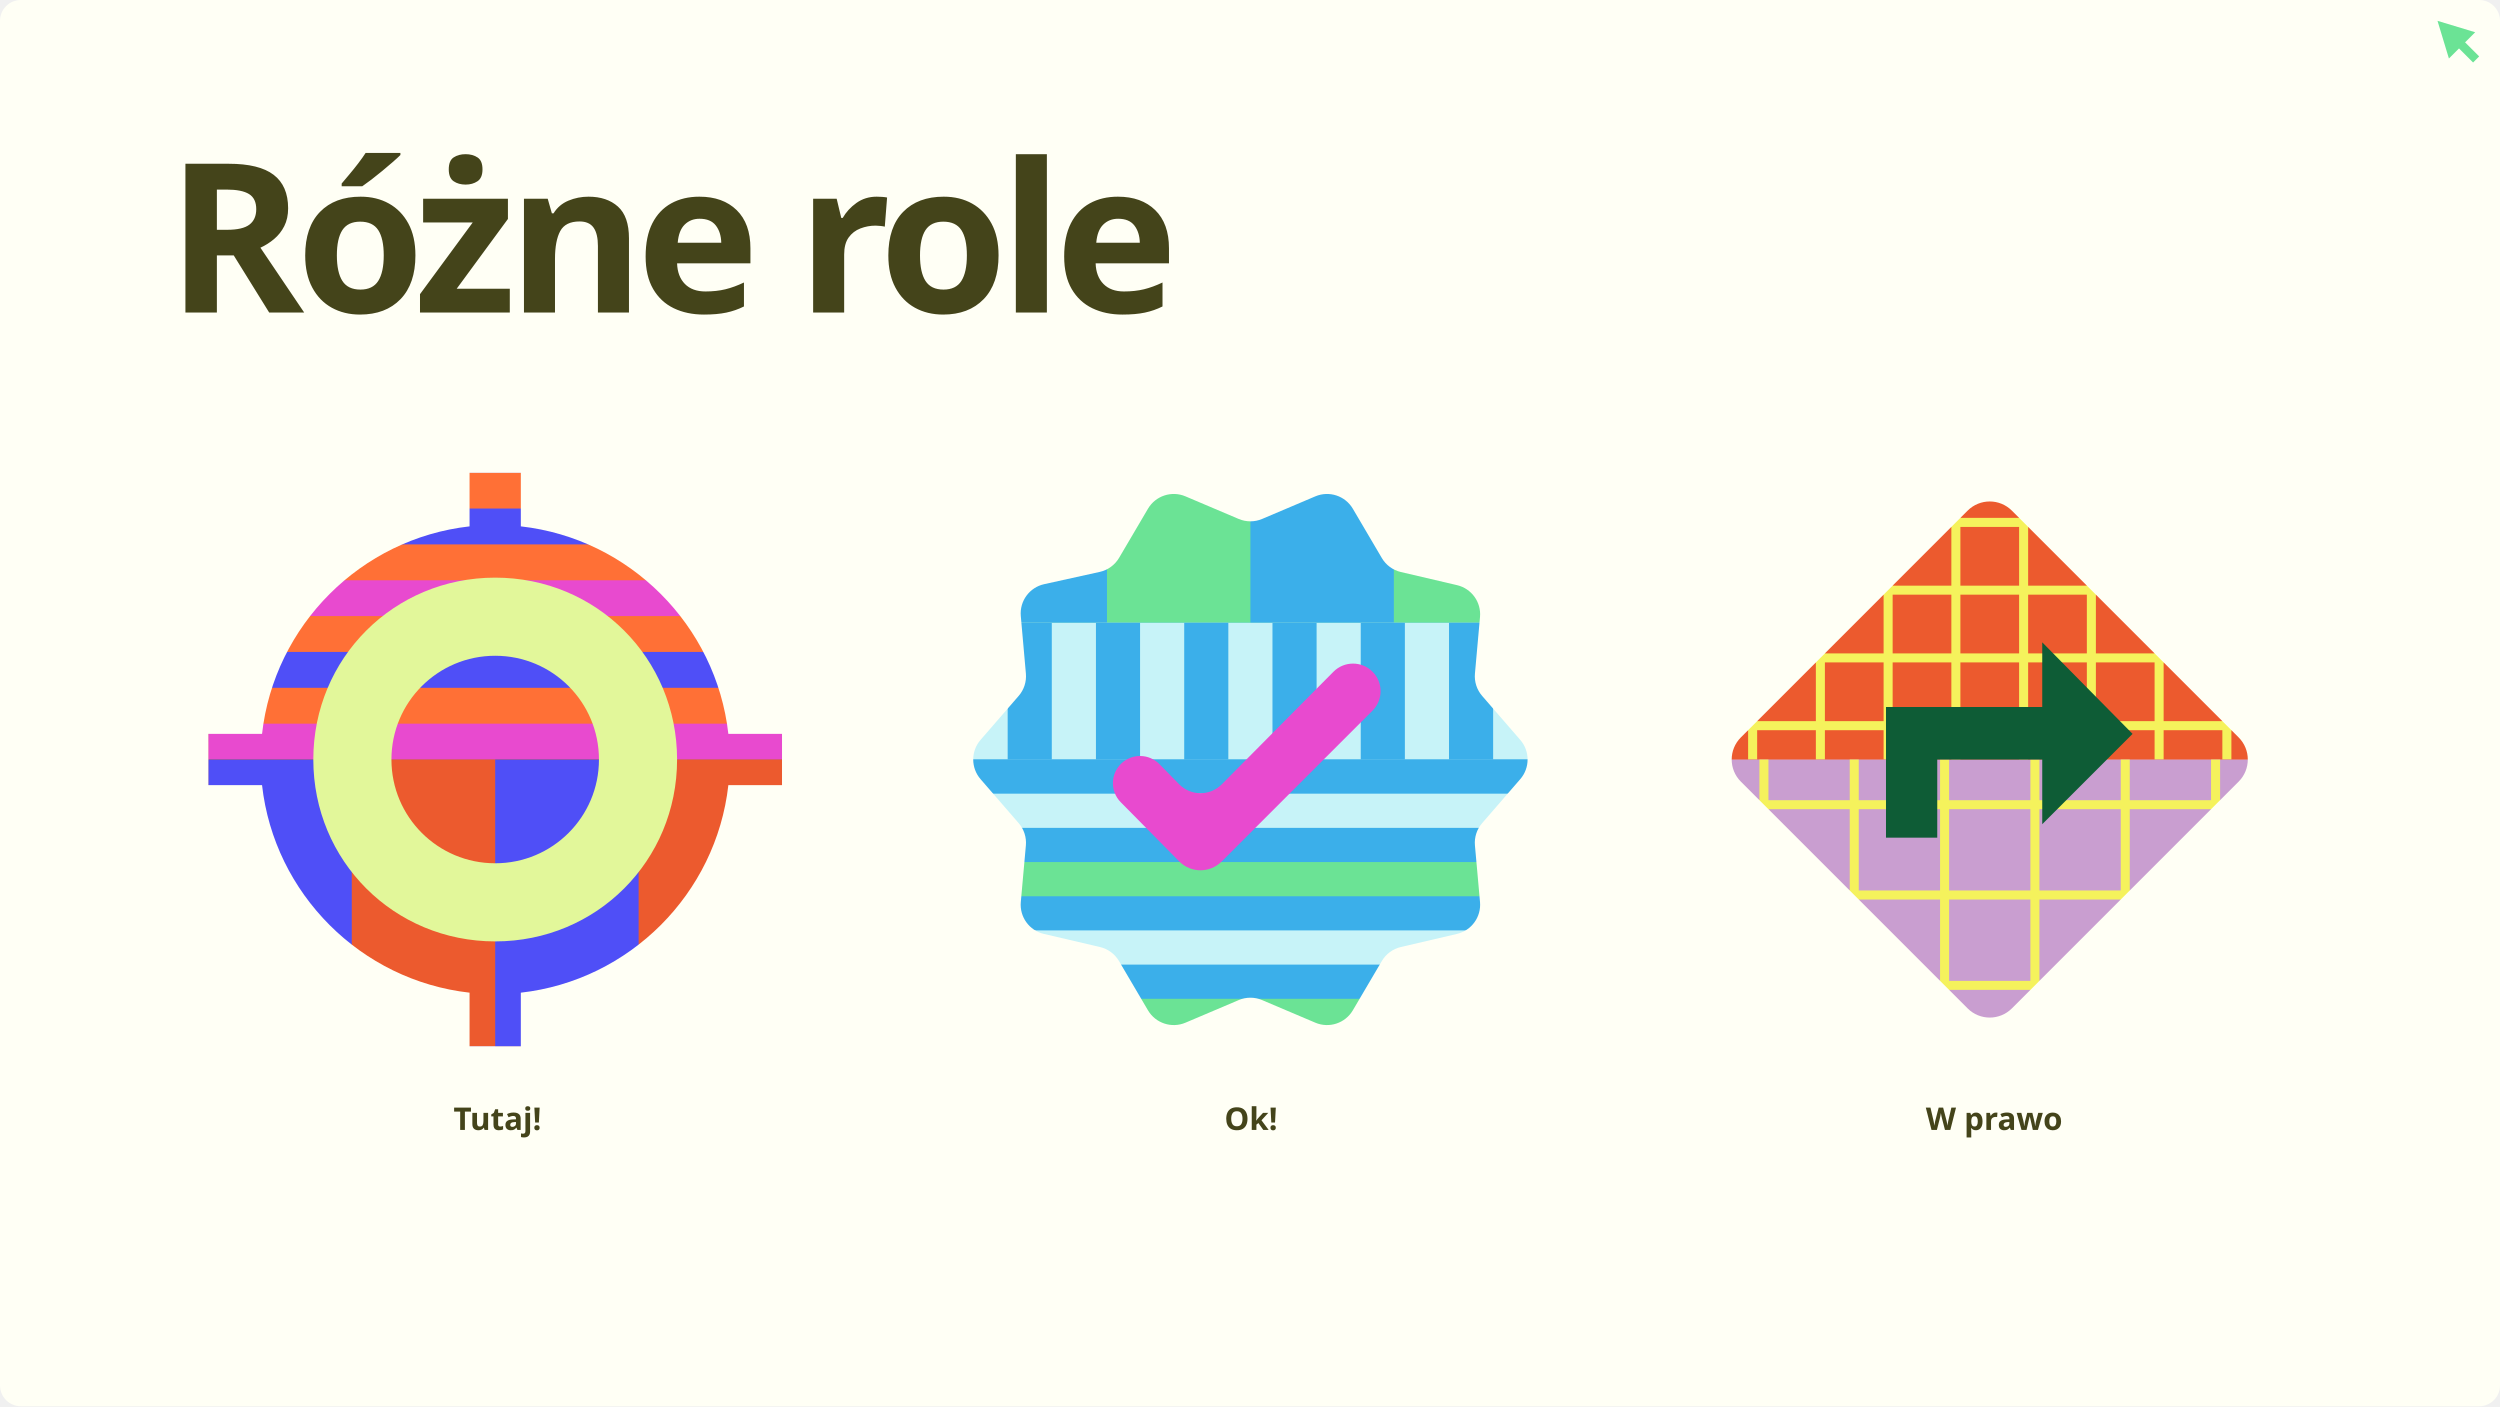
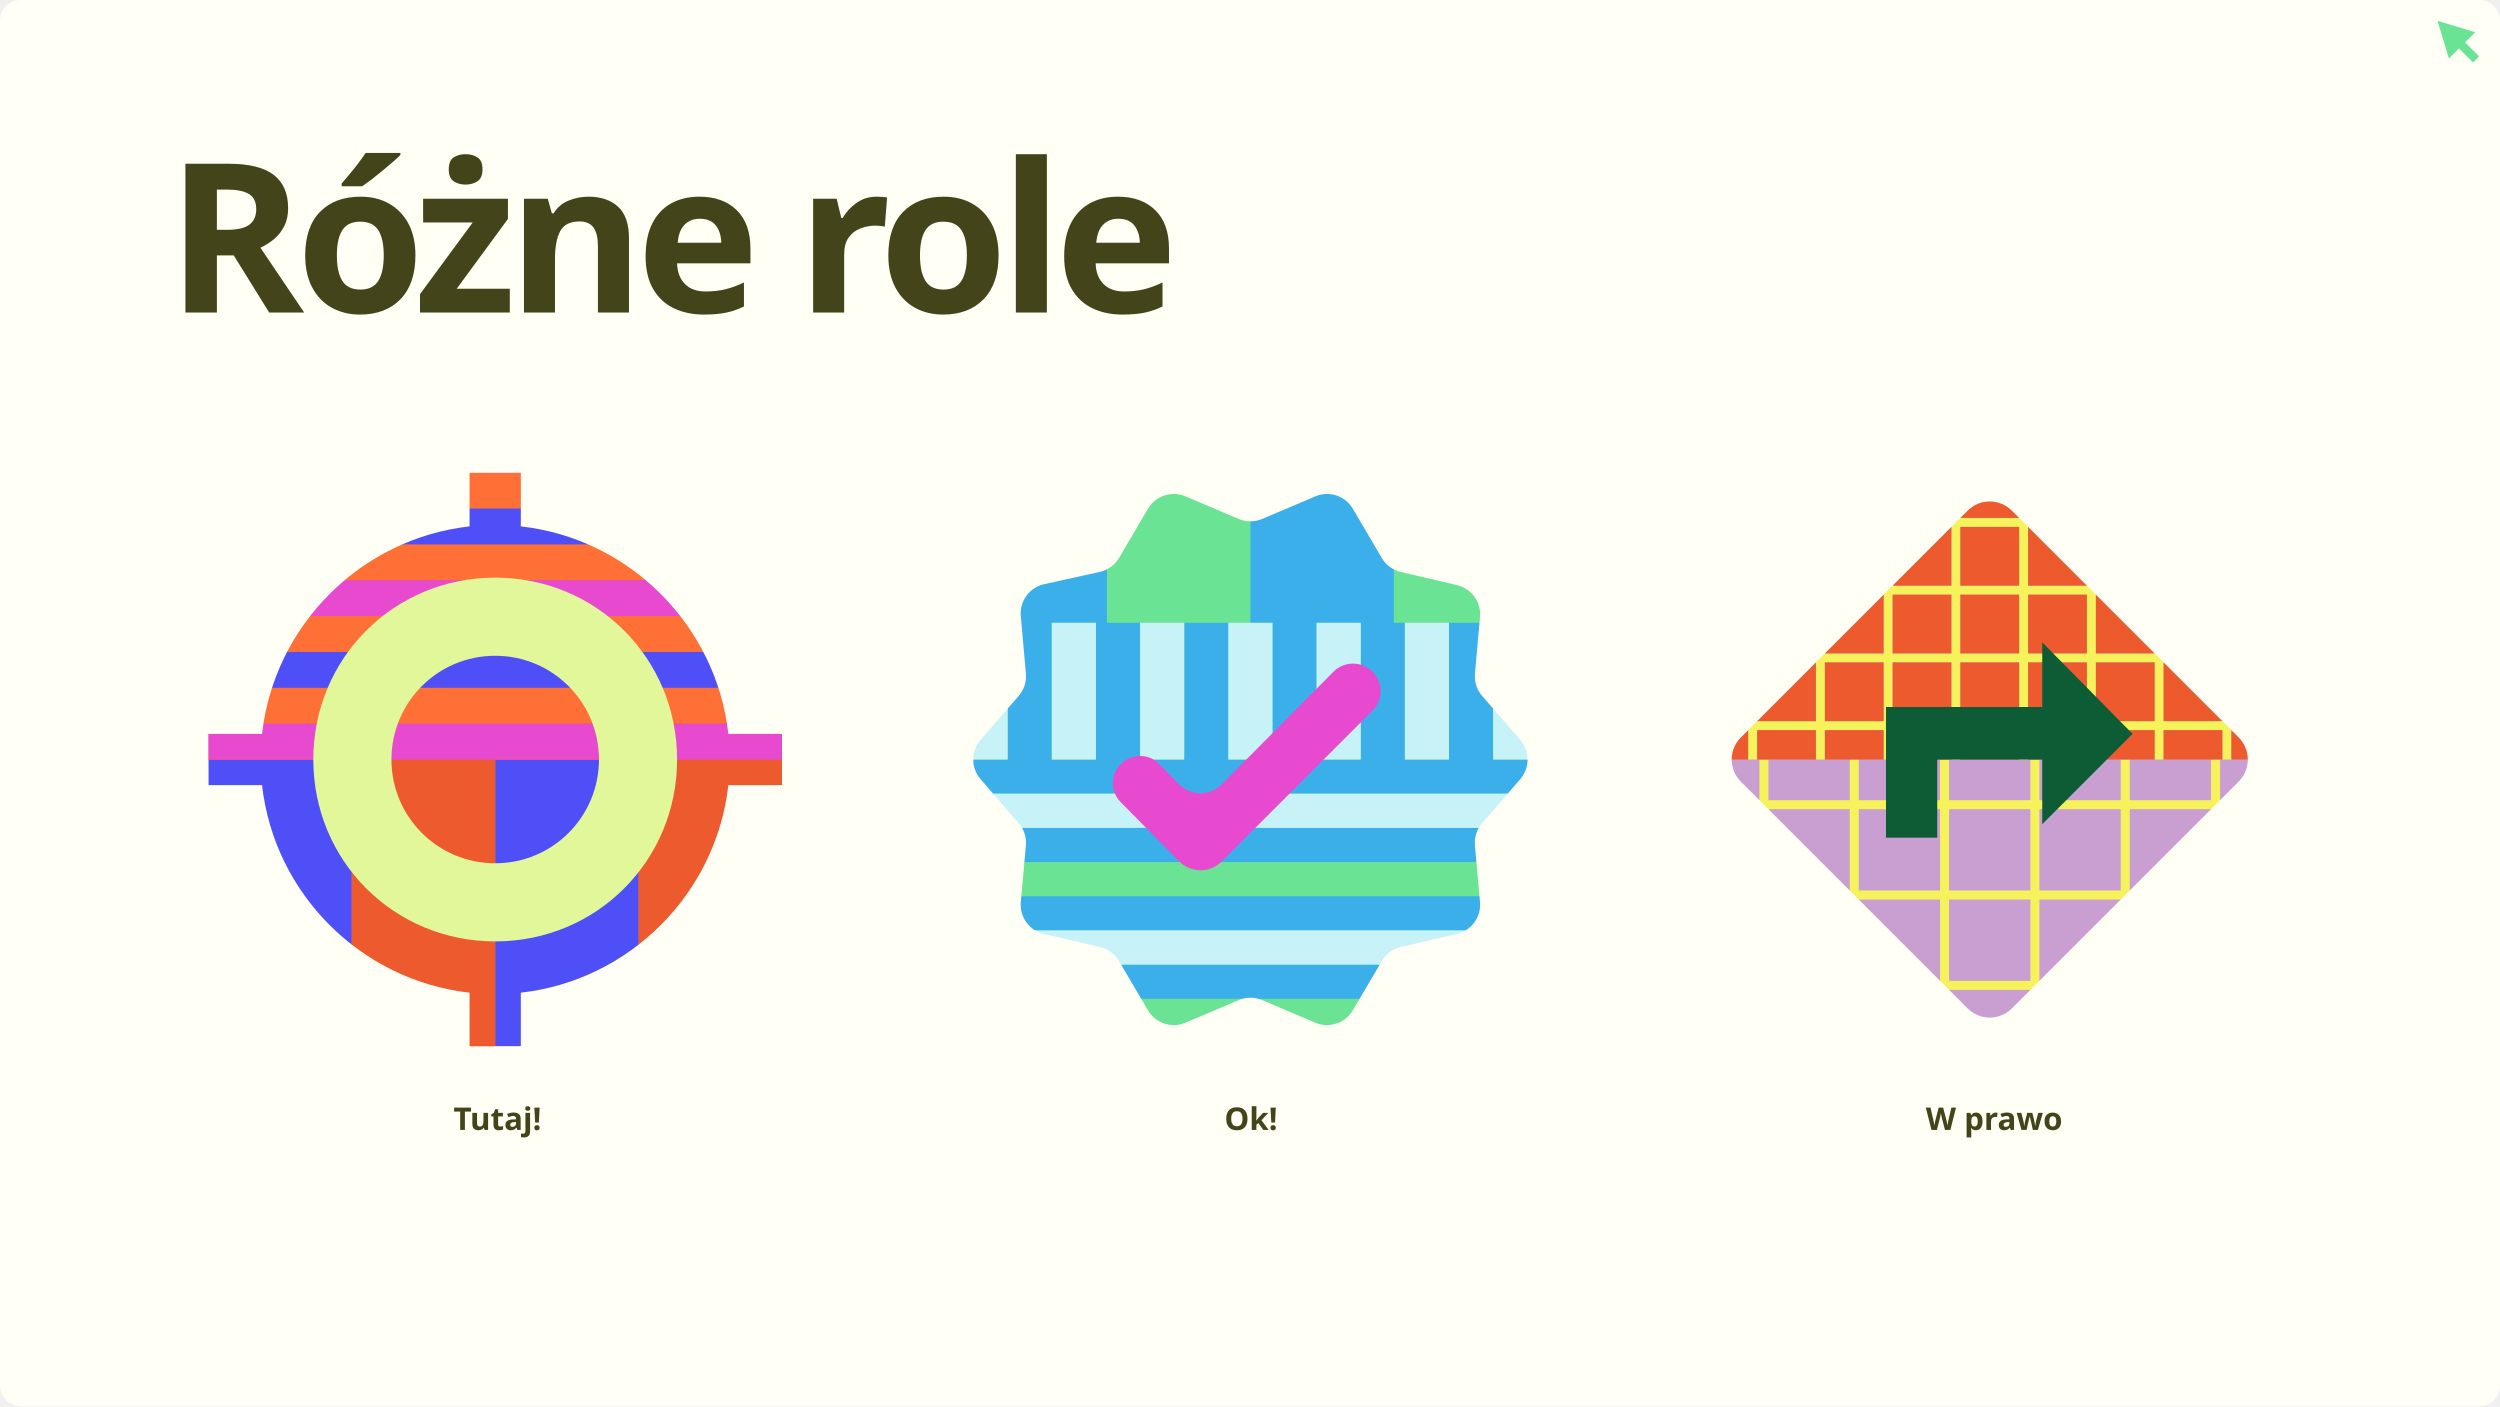
<svg xmlns="http://www.w3.org/2000/svg" width="1920" height="1080" viewBox="0 0 1920 1080" fill="none">
-   <g>
-     <g id="01. Percepcja">
-       <rect width="1920" height="1080" rx="16" fill="#FFFFF5" />
-       <circle id="Ellipse 12" cx="380.5" cy="582.5" r="161.5" fill="#E2F79A" />
-       <rect id="Rectangle 104" x="837" y="483" width="242" height="220" fill="#E84ACF" />
-       <rect id="Rectangle 105" x="1364.66" y="590.778" width="242" height="220" transform="rotate(-45 1364.66 590.778)" fill="#0E5C36" />
-       <text id="Różne role" fill="#44441A" style="white-space: pre" xml:space="preserve" font-family="Figtree" font-size="160" font-weight="600" letter-spacing="-0.04em">
-         <tspan x="128" y="240">Różne role</tspan>
-       </text>
-       <g id="Frame 1236">
-         <path id="Vector" fill-rule="evenodd" clip-rule="evenodd" d="M1880.76 44.935L1872 16L1900.94 24.764L1893.18 32.516L1904 43.333L1899.33 48L1888.52 37.183L1880.76 44.935Z" fill="#6BE395" />
-       </g>
-       <text id="Tutaj!" fill="#44441A" style="white-space: pre" xml:space="preserve" font-family="Figtree" font-size="24" font-weight="bold" letter-spacing="0em">
-         <tspan x="348.277" y="867.8">Tutaj!</tspan>
-       </text>
-       <text id="Ok!" fill="#44441A" style="white-space: pre" xml:space="preserve" font-family="Figtree" font-size="24" font-weight="bold" letter-spacing="0em">
-         <tspan x="940.359" y="867.8">Ok!</tspan>
-       </text>
-       <text id="W prawo" fill="#44441A" style="white-space: pre" xml:space="preserve" font-family="Figtree" font-size="24" font-weight="bold" letter-spacing="0em">
-         <tspan x="1479.02" y="867.8">W prawo</tspan>
-       </text>
-       <g id="Pattern / directions">
-         <mask id="mask0_104_158" style="mask-type:alpha" maskUnits="userSpaceOnUse" x="1329" y="385" width="398" height="397">
-           <path id="directions" d="M1719.28 566.342C1728.65 575.715 1728.65 590.91 1719.28 600.283L1545.1 774.467C1535.72 783.84 1520.53 783.84 1511.15 774.467L1336.97 600.283C1327.6 590.91 1327.6 575.715 1336.97 566.342L1511.15 392.158C1520.53 382.785 1535.72 382.785 1545.1 392.158L1719.28 566.342ZM1568.44 633L1637.81 563.625L1568.44 493.312V543H1448.44V643.312H1487.81V583.312H1568.44V633Z" fill="black" />
-         </mask>
-         <g mask="url(#mask0_104_158)">
-           <g id="Pattern">
-             <g id="Pattern tiles" clip-path="url(#clip0_104_158)">
-               <rect width="416.25" height="416.25" transform="translate(1320 375.188)" fill="#FF7036" />
-               <g id="Tile / gridlines" clip-path="url(#clip1_104_158)">
-                 <rect width="416.25" height="208.13" transform="translate(1320 375.188)" fill="#EC5A2E" />
-                 <path id="Vector_2" d="M1342.55 375.188H1349.49V583.318H1342.55V375.188ZM1394.58 375.188H1401.52V583.318H1394.58V375.188ZM1446.61 375.188H1453.55V583.318H1446.61V375.188ZM1498.64 375.188H1505.58V583.318H1498.64V375.188ZM1550.67 375.188H1557.61V583.318H1550.67V375.188ZM1602.7 375.188H1609.64V583.318H1602.7V375.188ZM1654.73 375.188H1661.67V583.318H1654.73V375.188ZM1706.77 375.188H1713.71V583.318H1706.77V375.188ZM1320 397.737H1736.25V404.677H1320V397.737ZM1320 449.768H1736.25V456.707H1320V449.768ZM1320 501.798H1736.25V508.738H1320V501.798ZM1320 553.827H1736.25V560.768H1320V553.827Z" fill="#F5F25C" />
-               </g>
-               <g id="Tile / gridlines_2" clip-path="url(#clip2_104_158)">
-                 <rect width="416.25" height="208.13" transform="translate(1320 583.312)" fill="#C99ED0" />
-                 <path id="Vector_3" d="M1351.22 583.312H1358.16V791.443H1351.22V583.312ZM1420.59 583.312H1427.53V791.443H1420.59V583.312ZM1489.97 583.312H1496.91V791.443H1489.97V583.312ZM1559.34 583.312H1566.28V791.443H1559.34V583.312ZM1628.72 583.312H1635.66V791.443H1628.72V583.312ZM1698.09 583.312H1705.03V791.443H1698.09V583.312ZM1320 614.532H1736.25V621.472H1320V614.532ZM1320 683.902H1736.25V690.842H1320V683.902ZM1320 753.283H1736.25V760.223H1320V753.283Z" fill="#F5F25C" />
-               </g>
+   <g id="01. Percepcja">
+     <rect width="1920" height="1080" rx="16" fill="#FFFFF5" />
+     <circle id="Ellipse 12" cx="380.5" cy="582.5" r="161.5" fill="#E2F79A" />
+     <rect id="Rectangle 104" x="837" y="483" width="242" height="220" fill="#E84ACF" />
+     <rect id="Rectangle 105" x="1364.66" y="590.778" width="242" height="220" transform="rotate(-45 1364.66 590.778)" fill="#0E5C36" />
+     <text id="Różne role" fill="#44441A" style="white-space: pre" xml:space="preserve" font-family="Figtree" font-size="160" font-weight="600" letter-spacing="-0.04em">
+       <tspan x="128" y="240">Różne role</tspan>
+     </text>
+     <g id="Frame 1236">
+       <path id="Vector" fill-rule="evenodd" clip-rule="evenodd" d="M1880.76 44.935L1872 16L1900.94 24.764L1893.18 32.516L1904 43.333L1899.33 48L1888.52 37.183L1880.76 44.935Z" fill="#6BE395" />
+     </g>
+     <text id="Tutaj!" fill="#44441A" style="white-space: pre" xml:space="preserve" font-family="Figtree" font-size="24" font-weight="bold" letter-spacing="0em">
+       <tspan x="348.277" y="867.8">Tutaj!</tspan>
+     </text>
+     <text id="Ok!" fill="#44441A" style="white-space: pre" xml:space="preserve" font-family="Figtree" font-size="24" font-weight="bold" letter-spacing="0em">
+       <tspan x="940.359" y="867.8">Ok!</tspan>
+     </text>
+     <text id="W prawo" fill="#44441A" style="white-space: pre" xml:space="preserve" font-family="Figtree" font-size="24" font-weight="bold" letter-spacing="0em">
+       <tspan x="1479.02" y="867.8">W prawo</tspan>
+     </text>
+     <g id="Pattern / directions">
+       <mask id="mask0_171_2" style="mask-type:alpha" maskUnits="userSpaceOnUse" x="1329" y="385" width="398" height="397">
+         <path id="directions" d="M1719.28 566.342C1728.65 575.715 1728.65 590.91 1719.28 600.283L1545.1 774.467C1535.72 783.84 1520.53 783.84 1511.15 774.467L1336.97 600.283C1327.6 590.91 1327.6 575.715 1336.97 566.342L1511.15 392.158C1520.53 382.785 1535.72 382.785 1545.1 392.158L1719.28 566.342ZM1568.44 633L1637.81 563.625L1568.44 493.312V543H1448.44V643.312H1487.81V583.312H1568.44V633Z" fill="black" />
+       </mask>
+       <g mask="url(#mask0_171_2)">
+         <g id="Pattern">
+           <g id="Pattern tiles">
+             <path id="Color 1" d="M1736.25 375.188V791.442H1320V375.188H1736.25Z" fill="#F5F25C" />
+             <g id="Color 2">
+               <path d="M1351.22 791.442H1320V760.223H1351.22V791.442Z" fill="#C99ED0" />
+               <path d="M1420.59 791.442H1358.16V760.223H1420.59V791.442Z" fill="#C99ED0" />
+               <path d="M1489.97 791.442H1427.53V760.223H1489.97V791.442Z" fill="#C99ED0" />
+               <path d="M1559.34 791.442H1496.91V760.223H1559.34V791.442Z" fill="#C99ED0" />
+               <path d="M1628.72 791.442H1566.28V760.223H1628.72V791.442Z" fill="#C99ED0" />
+               <path d="M1698.09 791.442H1635.66V760.223H1698.09V791.442Z" fill="#C99ED0" />
+               <path d="M1736.25 791.442H1705.03V760.223H1736.25V791.442Z" fill="#C99ED0" />
+               <path d="M1351.22 753.282H1320V690.843H1351.22V753.282Z" fill="#C99ED0" />
+               <path d="M1420.59 753.282H1358.16V690.843H1420.59V753.282Z" fill="#C99ED0" />
+               <path d="M1489.97 753.282H1427.53V690.843H1489.97V753.282Z" fill="#C99ED0" />
+               <path d="M1559.34 753.282H1496.91V690.843H1559.34V753.282Z" fill="#C99ED0" />
+               <path d="M1628.72 753.282H1566.28V690.843H1628.72V753.282Z" fill="#C99ED0" />
+               <path d="M1698.09 753.282H1635.66V690.843H1698.09V753.282Z" fill="#C99ED0" />
+               <path d="M1736.25 753.282H1705.03V690.843H1736.25V753.282Z" fill="#C99ED0" />
+               <path d="M1351.22 683.902H1320V621.473H1351.22V683.902Z" fill="#C99ED0" />
+               <path d="M1420.59 683.902H1358.16V621.473H1420.59V683.902Z" fill="#C99ED0" />
+               <path d="M1489.97 683.902H1427.53V621.473H1489.97V683.902Z" fill="#C99ED0" />
+               <path d="M1559.34 683.902H1496.91V621.473H1559.34V683.902Z" fill="#C99ED0" />
+               <path d="M1628.72 683.902H1566.28V621.473H1628.72V683.902Z" fill="#C99ED0" />
+               <path d="M1698.09 683.902H1635.66V621.473H1698.09V683.902Z" fill="#C99ED0" />
+               <path d="M1736.25 683.902H1705.03V621.473H1736.25V683.902Z" fill="#C99ED0" />
+               <path d="M1736.25 614.532H1705.03V583.312H1698.09V614.532H1635.66V583.312H1628.72V614.532H1566.28V583.312H1559.34V614.532H1496.91V583.312H1489.97V614.532H1427.53V583.312H1420.59V614.532H1358.16V583.312H1351.22V614.532H1320V560.768H1342.55V583.312H1349.49V560.768H1394.58V583.312H1401.52V560.768H1446.61V583.312H1453.55V560.768H1498.64V583.312H1505.58V560.768H1550.67V583.312H1557.61V560.768H1602.7V583.312H1609.64V560.768H1654.73V583.312H1661.67V560.768H1706.77V583.312H1713.71V560.768H1736.25V614.532Z" fill="#C99ED0" />
+               <path d="M1342.55 553.827H1320V508.737H1342.55V553.827Z" fill="#C99ED0" />
+               <path d="M1394.58 553.827H1349.49V508.737H1394.58V553.827Z" fill="#C99ED0" />
+               <path d="M1446.61 553.827H1401.52V508.737H1446.61V553.827Z" fill="#C99ED0" />
+               <path d="M1498.64 553.827H1453.55V508.737H1498.64V553.827Z" fill="#C99ED0" />
+               <path d="M1550.67 553.827H1505.58V508.737H1550.67V553.827Z" fill="#C99ED0" />
+               <path d="M1602.7 553.827H1557.61V508.737H1602.7V553.827Z" fill="#C99ED0" />
+               <path d="M1654.73 553.827H1609.64V508.737H1654.73V553.827Z" fill="#C99ED0" />
+               <path d="M1706.77 553.827H1661.67V508.737H1706.77V553.827Z" fill="#C99ED0" />
+               <path d="M1736.25 553.827H1713.71V508.737H1736.25V553.827Z" fill="#C99ED0" />
+               <path d="M1342.55 501.798H1320V456.707H1342.55V501.798Z" fill="#C99ED0" />
+               <path d="M1394.58 501.798H1349.49V456.707H1394.58V501.798Z" fill="#C99ED0" />
+               <path d="M1446.61 501.798H1401.52V456.707H1446.61V501.798Z" fill="#C99ED0" />
+               <path d="M1498.64 501.798H1453.55V456.707H1498.64V501.798Z" fill="#C99ED0" />
+               <path d="M1550.67 501.798H1505.58V456.707H1550.67V501.798Z" fill="#C99ED0" />
+               <path d="M1602.7 501.798H1557.61V456.707H1602.7V501.798Z" fill="#C99ED0" />
+               <path d="M1654.73 501.798H1609.64V456.707H1654.73V501.798Z" fill="#C99ED0" />
+               <path d="M1706.77 501.798H1661.67V456.707H1706.77V501.798Z" fill="#C99ED0" />
+               <path d="M1736.25 501.798H1713.71V456.707H1736.25V501.798Z" fill="#C99ED0" />
+               <path d="M1342.55 449.768H1320V404.678H1342.55V449.768Z" fill="#C99ED0" />
+               <path d="M1394.58 449.768H1349.49V404.678H1394.58V449.768Z" fill="#C99ED0" />
+               <path d="M1446.61 449.768H1401.52V404.678H1446.61V449.768Z" fill="#C99ED0" />
+               <path d="M1498.64 449.768H1453.55V404.678H1498.64V449.768Z" fill="#C99ED0" />
+               <path d="M1550.67 449.768H1505.58V404.678H1550.67V449.768Z" fill="#C99ED0" />
+               <path d="M1602.7 449.768H1557.61V404.678H1602.7V449.768Z" fill="#C99ED0" />
+               <path d="M1654.73 449.768H1609.64V404.678H1654.73V449.768Z" fill="#C99ED0" />
+               <path d="M1706.77 449.768H1661.67V404.678H1706.77V449.768Z" fill="#C99ED0" />
+               <path d="M1736.25 449.768H1713.71V404.678H1736.25V449.768Z" fill="#C99ED0" />
+               <path d="M1342.55 397.737H1320V375.188H1342.55V397.737Z" fill="#C99ED0" />
+               <path d="M1394.58 397.737H1349.49V375.188H1394.58V397.737Z" fill="#C99ED0" />
+               <path d="M1446.61 397.737H1401.52V375.188H1446.61V397.737Z" fill="#C99ED0" />
+               <path d="M1498.64 397.737H1453.55V375.188H1498.64V397.737Z" fill="#C99ED0" />
+               <path d="M1550.67 397.737H1505.58V375.188H1550.67V397.737Z" fill="#C99ED0" />
+               <path d="M1602.7 397.737H1557.61V375.188H1602.7V397.737Z" fill="#C99ED0" />
+               <path d="M1654.73 397.737H1609.64V375.188H1654.73V397.737Z" fill="#C99ED0" />
+               <path d="M1706.77 397.737H1661.67V375.188H1706.77V397.737Z" fill="#C99ED0" />
+               <path d="M1736.25 397.737H1713.71V375.188H1736.25V397.737Z" fill="#C99ED0" />
+             </g>
+             <g id="Color 3">
+               <path d="M1342.55 583.312H1320V560.768H1342.55V583.312Z" fill="#EC5A2E" />
+               <path d="M1394.58 583.312H1349.49V560.768H1394.58V583.312Z" fill="#EC5A2E" />
+               <path d="M1446.61 583.312H1401.52V560.768H1446.61V583.312Z" fill="#EC5A2E" />
+               <path d="M1498.64 583.312H1453.55V560.768H1498.64V583.312Z" fill="#EC5A2E" />
+               <path d="M1550.67 583.312H1505.58V560.768H1550.67V583.312Z" fill="#EC5A2E" />
+               <path d="M1602.7 583.312H1557.61V560.768H1602.7V583.312Z" fill="#EC5A2E" />
+               <path d="M1654.73 583.312H1609.64V560.768H1654.73V583.312Z" fill="#EC5A2E" />
+               <path d="M1706.77 583.312H1661.67V560.768H1706.77V583.312Z" fill="#EC5A2E" />
+               <path d="M1736.25 583.312H1713.71V560.768H1736.25V583.312Z" fill="#EC5A2E" />
+               <path d="M1342.55 553.827H1320V508.737H1342.55V553.827Z" fill="#EC5A2E" />
+               <path d="M1394.58 553.827H1349.49V508.737H1394.58V553.827Z" fill="#EC5A2E" />
+               <path d="M1446.61 553.827H1401.52V508.737H1446.61V553.827Z" fill="#EC5A2E" />
+               <path d="M1498.64 553.827H1453.55V508.737H1498.64V553.827Z" fill="#EC5A2E" />
+               <path d="M1550.67 553.827H1505.58V508.737H1550.67V553.827Z" fill="#EC5A2E" />
+               <path d="M1602.7 553.827H1557.61V508.737H1602.7V553.827Z" fill="#EC5A2E" />
+               <path d="M1654.73 553.827H1609.64V508.737H1654.73V553.827Z" fill="#EC5A2E" />
+               <path d="M1706.77 553.827H1661.67V508.737H1706.77V553.827Z" fill="#EC5A2E" />
+               <path d="M1736.25 553.827H1713.71V508.737H1736.25V553.827Z" fill="#EC5A2E" />
+               <path d="M1342.55 501.798H1320V456.707H1342.55V501.798Z" fill="#EC5A2E" />
+               <path d="M1394.58 501.798H1349.49V456.707H1394.58V501.798Z" fill="#EC5A2E" />
+               <path d="M1446.61 501.798H1401.52V456.707H1446.61V501.798Z" fill="#EC5A2E" />
+               <path d="M1498.64 501.798H1453.55V456.707H1498.64V501.798Z" fill="#EC5A2E" />
+               <path d="M1550.67 501.798H1505.58V456.707H1550.67V501.798Z" fill="#EC5A2E" />
+               <path d="M1602.7 501.798H1557.61V456.707H1602.7V501.798Z" fill="#EC5A2E" />
+               <path d="M1654.73 501.798H1609.64V456.707H1654.73V501.798Z" fill="#EC5A2E" />
+               <path d="M1706.77 501.798H1661.67V456.707H1706.77V501.798Z" fill="#EC5A2E" />
+               <path d="M1736.25 501.798H1713.71V456.707H1736.25V501.798Z" fill="#EC5A2E" />
+               <path d="M1342.55 449.768H1320V404.678H1342.55V449.768Z" fill="#EC5A2E" />
+               <path d="M1394.58 449.768H1349.49V404.678H1394.58V449.768Z" fill="#EC5A2E" />
+               <path d="M1446.61 449.768H1401.52V404.678H1446.61V449.768Z" fill="#EC5A2E" />
+               <path d="M1498.64 449.768H1453.55V404.678H1498.64V449.768Z" fill="#EC5A2E" />
+               <path d="M1550.67 449.768H1505.58V404.678H1550.67V449.768Z" fill="#EC5A2E" />
+               <path d="M1602.7 449.768H1557.61V404.678H1602.7V449.768Z" fill="#EC5A2E" />
+               <path d="M1654.73 449.768H1609.64V404.678H1654.73V449.768Z" fill="#EC5A2E" />
+               <path d="M1706.77 449.768H1661.67V404.678H1706.77V449.768Z" fill="#EC5A2E" />
+               <path d="M1736.25 449.768H1713.71V404.678H1736.25V449.768Z" fill="#EC5A2E" />
+               <path d="M1342.55 397.737H1320V375.188H1342.55V397.737Z" fill="#EC5A2E" />
+               <path d="M1394.58 397.737H1349.49V375.188H1394.58V397.737Z" fill="#EC5A2E" />
+               <path d="M1446.61 397.737H1401.52V375.188H1446.61V397.737Z" fill="#EC5A2E" />
+               <path d="M1498.64 397.737H1453.55V375.188H1498.64V397.737Z" fill="#EC5A2E" />
+               <path d="M1550.67 397.737H1505.58V375.188H1550.67V397.737Z" fill="#EC5A2E" />
+               <path d="M1602.7 397.737H1557.61V375.188H1602.7V397.737Z" fill="#EC5A2E" />
+               <path d="M1654.73 397.737H1609.64V375.188H1654.73V397.737Z" fill="#EC5A2E" />
+               <path d="M1706.77 397.737H1661.67V375.188H1706.77V397.737Z" fill="#EC5A2E" />
+               <path d="M1736.25 397.737H1713.71V375.188H1736.25V397.737Z" fill="#EC5A2E" />
            </g>
          </g>
        </g>
      </g>
-       <g id="Pattern / verified">
-         <mask id="mask1_104_158" style="mask-type:alpha" maskUnits="userSpaceOnUse" x="747" y="379" width="427" height="409">
-           <path id="verified" d="M1167.57 568.249C1175.06 576.894 1175.06 589.731 1167.57 598.376L1138.28 632.177C1134.19 636.897 1132.19 643.076 1132.75 649.296L1136.65 692.784C1137.68 704.2 1130.14 714.627 1118.98 717.236L1075.84 727.32C1069.72 728.752 1064.44 732.632 1061.25 738.055L1038.98 775.914C1033.13 785.868 1020.8 789.936 1010.17 785.422L969.303 768.068C963.557 765.628 957.068 765.628 951.322 768.068L910.455 785.422C899.825 789.936 887.496 785.868 881.64 775.914L859.37 738.055C856.18 732.631 850.908 728.752 844.781 727.32L801.646 717.236C790.486 714.627 782.949 704.2 783.974 692.784L787.876 649.296C788.435 643.076 786.439 636.897 782.349 632.177L753.055 598.376C745.563 589.731 745.563 576.894 753.055 568.249L782.359 534.436C786.444 529.724 788.439 523.555 787.889 517.343L783.971 473.132C782.951 461.618 790.635 451.135 801.923 448.643L844.59 439.223C850.83 437.845 856.216 433.933 859.456 428.425L881.64 390.711C887.496 380.757 899.825 376.689 910.455 381.203L951.322 398.557C957.068 400.997 963.557 400.997 969.303 398.557L1010.17 381.203C1020.8 376.689 1033.13 380.757 1038.98 390.711L1061.25 428.57C1064.44 433.994 1069.72 437.873 1075.84 439.305L1118.98 449.389C1130.14 451.998 1137.68 462.425 1136.65 473.841L1132.75 517.329C1132.19 523.549 1134.19 529.728 1138.28 534.448L1167.57 568.249ZM905.612 661.536C914.578 670.613 929.217 670.658 938.239 661.636L1054.09 545.783C1062.36 537.515 1062.36 524.11 1054.09 515.842C1045.8 507.551 1032.35 507.578 1024.09 515.902L938.303 602.378C929.268 611.486 914.528 611.44 905.548 602.278L890.442 586.863C882.418 578.675 869.288 578.504 861.054 586.481C852.729 594.546 852.583 607.852 860.728 616.098L905.612 661.536Z" fill="black" />
-         </mask>
-         <g mask="url(#mask1_104_158)">
-           <g id="Pattern_2">
-             <g id="Pattern tiles_2" clip-path="url(#clip3_104_158)">
-               <rect width="440.625" height="420" transform="translate(740 373.312)" fill="#3BAFEA" />
-               <g id="Tile / checker" clip-path="url(#clip4_104_158)">
-                 <rect width="440.63" height="105" transform="translate(740 373.312)" fill="#6BE395" />
-                 <path id="Vector_4" d="M740 373.312H850.16V478.312H740V373.312ZM960.31 373.312H1070.47V478.312H960.31V373.312Z" fill="#3BAFEA" />
-               </g>
-               <g id="Tile / vstripes" clip-path="url(#clip5_104_158)">
-                 <rect width="440.63" height="105" transform="translate(740 478.312)" fill="#C7F3F8" />
-                 <path id="Vector_5" d="M773.89 478.312H807.78V583.312H773.89V478.312ZM841.68 478.312H875.57V583.312H841.68V478.312ZM909.47 478.312H943.36V583.312H909.47V478.312ZM977.26 478.312H1011.15V583.312H977.26V478.312ZM1045.05 478.312H1078.94V583.312H1045.05V478.312ZM1112.84 478.312H1146.73V583.312H1112.84V478.312Z" fill="#3BAFEA" />
-               </g>
-               <g id="Tile / hstripes" clip-path="url(#clip6_104_158)">
-                 <rect width="440.63" height="210" transform="translate(740 583.312)" fill="#3BAFEA" />
-                 <path id="Vector_6" d="M740 609.562H1180.63V635.812H740.01L740 609.562ZM740 714.562H1180.63V740.812H740.01L740 714.562Z" fill="#C7F3F8" />
-                 <path id="Vector_7" d="M740 662.062H1180.63V688.312H740.01L740 662.062ZM740 767.062H1180.63V793.312H740.01L740 767.062Z" fill="#6BE395" />
-               </g>
+     </g>
+     <g id="Pattern / verified">
+       <mask id="mask1_171_2" style="mask-type:alpha" maskUnits="userSpaceOnUse" x="747" y="379" width="427" height="409">
+         <path id="verified" d="M1167.57 568.249C1175.06 576.894 1175.06 589.731 1167.57 598.376L1138.28 632.177C1134.19 636.897 1132.19 643.076 1132.75 649.296L1136.65 692.784C1137.68 704.2 1130.14 714.627 1118.98 717.236L1075.84 727.32C1069.72 728.752 1064.44 732.632 1061.25 738.055L1038.98 775.914C1033.13 785.868 1020.8 789.936 1010.17 785.422L969.303 768.068C963.557 765.628 957.068 765.628 951.322 768.068L910.455 785.422C899.825 789.936 887.496 785.868 881.64 775.914L859.37 738.055C856.18 732.631 850.908 728.752 844.781 727.32L801.646 717.236C790.486 714.627 782.949 704.2 783.974 692.784L787.876 649.296C788.435 643.076 786.439 636.897 782.349 632.177L753.055 598.376C745.563 589.731 745.563 576.894 753.055 568.249L782.359 534.436C786.444 529.724 788.439 523.555 787.889 517.343L783.971 473.132C782.951 461.618 790.635 451.135 801.923 448.643L844.59 439.223C850.83 437.845 856.216 433.933 859.456 428.425L881.64 390.711C887.496 380.757 899.825 376.689 910.455 381.203L951.322 398.557C957.068 400.997 963.557 400.997 969.303 398.557L1010.17 381.203C1020.8 376.689 1033.13 380.757 1038.98 390.711L1061.25 428.57C1064.44 433.994 1069.72 437.873 1075.84 439.305L1118.98 449.389C1130.14 451.998 1137.68 462.425 1136.65 473.841L1132.75 517.329C1132.19 523.549 1134.19 529.728 1138.28 534.448L1167.57 568.249ZM905.612 661.536C914.578 670.613 929.217 670.658 938.239 661.636L1054.09 545.783C1062.36 537.515 1062.36 524.11 1054.09 515.842C1045.8 507.551 1032.35 507.578 1024.09 515.902L938.303 602.378C929.268 611.486 914.528 611.44 905.548 602.278L890.442 586.863C882.418 578.675 869.288 578.504 861.054 586.481C852.729 594.546 852.583 607.852 860.728 616.098L905.612 661.536Z" fill="black" />
+       </mask>
+       <g mask="url(#mask1_171_2)">
+         <g id="Pattern_2">
+           <g id="Pattern tiles_2">
+             <path id="Color 1_2" d="M1180.63 373.312V793.312H740V373.312H1180.63Z" fill="#3BAFEA" />
+             <g id="Color 2_2">
+               <path d="M1180.63 793.312H740.01L740 767.062H1180.63V793.312Z" fill="#6BE395" />
+               <path d="M1180.63 740.812H740.01L740 714.562H1180.63V740.812Z" fill="#6BE395" />
+               <path d="M1180.63 688.312H740.01L740 662.062H1180.63V688.312Z" fill="#6BE395" />
+               <path d="M1180.63 635.812H740.01L740 609.562H1180.63V635.812Z" fill="#6BE395" />
+               <path d="M773.89 583.312H740V478.312H773.89V583.312Z" fill="#6BE395" />
+               <path d="M841.68 583.312H807.779V478.312H841.68V583.312Z" fill="#6BE395" />
+               <path d="M977.26 583.312H943.359V478.312H909.47V583.312H875.569V478.312H850.16V373.312H960.31V478.312H977.26V583.312Z" fill="#6BE395" />
+               <path d="M1045.05 583.312H1011.15V478.312H1045.05V583.312Z" fill="#6BE395" />
+               <path d="M1180.63 583.312H1146.73V478.312H1112.84V583.312H1078.94V478.312H1070.47V373.312H1180.63V583.312Z" fill="#6BE395" />
+             </g>
+             <g id="Color 3_2">
+               <path d="M1180.63 740.812H740.01L740 714.562H1180.63V740.812Z" fill="#C7F3F8" />
+               <path d="M1180.63 635.812H740.01L740 609.562H1180.63V635.812Z" fill="#C7F3F8" />
+               <path d="M773.89 583.312H740V478.312H773.89V583.312Z" fill="#C7F3F8" />
+               <path d="M841.68 583.312H807.779V478.312H841.68V583.312Z" fill="#C7F3F8" />
+               <path d="M909.47 583.312H875.569V478.312H909.47V583.312Z" fill="#C7F3F8" />
+               <path d="M977.26 583.312H943.359V478.312H977.26V583.312Z" fill="#C7F3F8" />
+               <path d="M1045.05 583.312H1011.15V478.312H1045.05V583.312Z" fill="#C7F3F8" />
+               <path d="M1112.84 583.312H1078.94V478.312H1112.84V583.312Z" fill="#C7F3F8" />
+               <path d="M1180.63 583.312H1146.73V478.312H1180.63V583.312Z" fill="#C7F3F8" />
            </g>
          </g>
        </g>
      </g>
-       <g id="Pattern / my_location">
-         <mask id="mask2_104_158" style="mask-type:alpha" maskUnits="userSpaceOnUse" x="160" y="363" width="441" height="441">
-           <path id="my_location" d="M380.312 503.625C424.375 503.625 460 539.25 460 583.312C460 627.375 424.375 663 380.312 663C336.25 663 300.625 627.375 300.625 583.312C300.625 539.25 336.25 503.625 380.312 503.625ZM559.375 563.625H600.625V603H559.375C550 686.438 483.438 753 400 762.375V803.625H360.625V762.375C277.188 753 210.625 686.438 201.25 603H160V563.625H201.25C210.625 480.188 277.188 413.625 360.625 404.25V363H400V404.25C483.438 413.625 550 480.188 559.375 563.625ZM380.312 723C458.125 723 520 661.125 520 583.312C520 505.5 458.125 443.625 380.312 443.625C302.5 443.625 240.625 505.5 240.625 583.312C240.625 661.125 302.5 723 380.312 723Z" fill="black" />
-         </mask>
-         <g mask="url(#mask2_104_158)">
-           <g id="Pattern_3">
-             <g id="Pattern tiles_3" clip-path="url(#clip7_104_158)">
-               <rect width="440.625" height="440.625" transform="translate(160 363)" fill="#4F4FF7" />
-               <g id="Tile / hstripes_2" clip-path="url(#clip8_104_158)">
-                 <rect width="440.63" height="220.31" transform="translate(160 363)" fill="#FF7036" />
-                 <path id="Vector_8" d="M160 390.54H600.63V418.08H160.01L160 390.54ZM160 500.7H600.63V528.24H160.01L160 500.7Z" fill="#4F4FF7" />
-                 <path id="Vector_9" d="M160 445.62H600.63V473.16H160.01L160 445.62ZM160 555.77H600.63V583.31H160.01L160 555.77Z" fill="#E84ACF" />
-               </g>
-               <g id="Tile / blocks" clip-path="url(#clip9_104_158)">
-                 <rect width="440.63" height="220.31" transform="translate(160 583.312)" fill="#EC5A2E" />
-                 <path id="Vector_10" d="M160 583.312H270.16V803.622H160V583.312ZM380.31 583.312H490.47V803.622H380.31V583.312Z" fill="#4F4FF7" />
-               </g>
+     </g>
+     <g id="Pattern / my_location">
+       <mask id="mask2_171_2" style="mask-type:alpha" maskUnits="userSpaceOnUse" x="160" y="363" width="441" height="441">
+         <path id="my_location" d="M380.312 503.625C424.375 503.625 460 539.25 460 583.312C460 627.375 424.375 663 380.312 663C336.25 663 300.625 627.375 300.625 583.312C300.625 539.25 336.25 503.625 380.312 503.625ZM559.375 563.625H600.625V603H559.375C550 686.438 483.438 753 400 762.375V803.625H360.625V762.375C277.188 753 210.625 686.438 201.25 603H160V563.625H201.25C210.625 480.188 277.188 413.625 360.625 404.25V363H400V404.25C483.438 413.625 550 480.188 559.375 563.625ZM380.312 723C458.125 723 520 661.125 520 583.312C520 505.5 458.125 443.625 380.312 443.625C302.5 443.625 240.625 505.5 240.625 583.312C240.625 661.125 302.5 723 380.312 723Z" fill="black" />
+       </mask>
+       <g mask="url(#mask2_171_2)">
+         <g id="Pattern_3">
+           <g id="Pattern tiles_3">
+             <path id="Color 1_3" d="M600.625 583.312H600.63V803.622H600.625V803.625H160V363H600.63V583.31H600.625V583.312Z" fill="#4F4FF7" />
+             <g id="Color 2_3">
+               <path d="M380.31 803.622H270.16V583.312H380.31V803.622Z" fill="#FF7036" />
+               <path d="M600.63 803.622H490.47V583.312H600.63V803.622Z" fill="#FF7036" />
+               <path d="M600.63 390.54H160L160.01 418.08H600.63V500.7H160L160.01 528.24H600.63V583.31H160V363H600.63V390.54Z" fill="#FF7036" />
+             </g>
+             <g id="Color 3_3">
+               <path d="M380.31 803.622H270.16V583.312H380.31V803.622Z" fill="#EC5A2E" />
+               <path d="M600.63 803.622H490.47V583.312H600.63V803.622Z" fill="#EC5A2E" />
+               <path d="M600.63 583.31H160.01L160 555.771H600.63V583.31Z" fill="#EC5A2E" />
+               <path d="M600.63 473.16H160.01L160 445.62H600.63V473.16Z" fill="#EC5A2E" />
+             </g>
+             <g id="Color 4">
+               <path d="M600.63 583.31H160.01L160 555.771H600.63V583.31Z" fill="#E84ACF" />
+               <path d="M600.63 473.16H160.01L160 445.62H600.63V473.16Z" fill="#E84ACF" />
            </g>
          </g>
        </g>
      </g>
    </g>
  </g>
-   <defs>
-     <clipPath id="clip0_104_158">
-       <rect width="416.25" height="416.25" fill="white" transform="translate(1320 375.188)" />
-     </clipPath>
-     <clipPath id="clip1_104_158">
-       <rect width="416.25" height="208.13" fill="white" transform="translate(1320 375.188)" />
-     </clipPath>
-     <clipPath id="clip2_104_158">
-       <rect width="416.25" height="208.13" fill="white" transform="translate(1320 583.312)" />
-     </clipPath>
-     <clipPath id="clip3_104_158">
-       <rect width="440.625" height="420" fill="white" transform="translate(740 373.312)" />
-     </clipPath>
-     <clipPath id="clip4_104_158">
-       <rect width="440.63" height="105" fill="white" transform="translate(740 373.312)" />
-     </clipPath>
-     <clipPath id="clip5_104_158">
-       <rect width="440.63" height="105" fill="white" transform="translate(740 478.312)" />
-     </clipPath>
-     <clipPath id="clip6_104_158">
-       <rect width="440.63" height="210" fill="white" transform="translate(740 583.312)" />
-     </clipPath>
-     <clipPath id="clip7_104_158">
-       <rect width="440.625" height="440.625" fill="white" transform="translate(160 363)" />
-     </clipPath>
-     <clipPath id="clip8_104_158">
-       <rect width="440.63" height="220.31" fill="white" transform="translate(160 363)" />
-     </clipPath>
-     <clipPath id="clip9_104_158">
-       <rect width="440.63" height="220.31" fill="white" transform="translate(160 583.312)" />
-     </clipPath>
-   </defs>
</svg>
